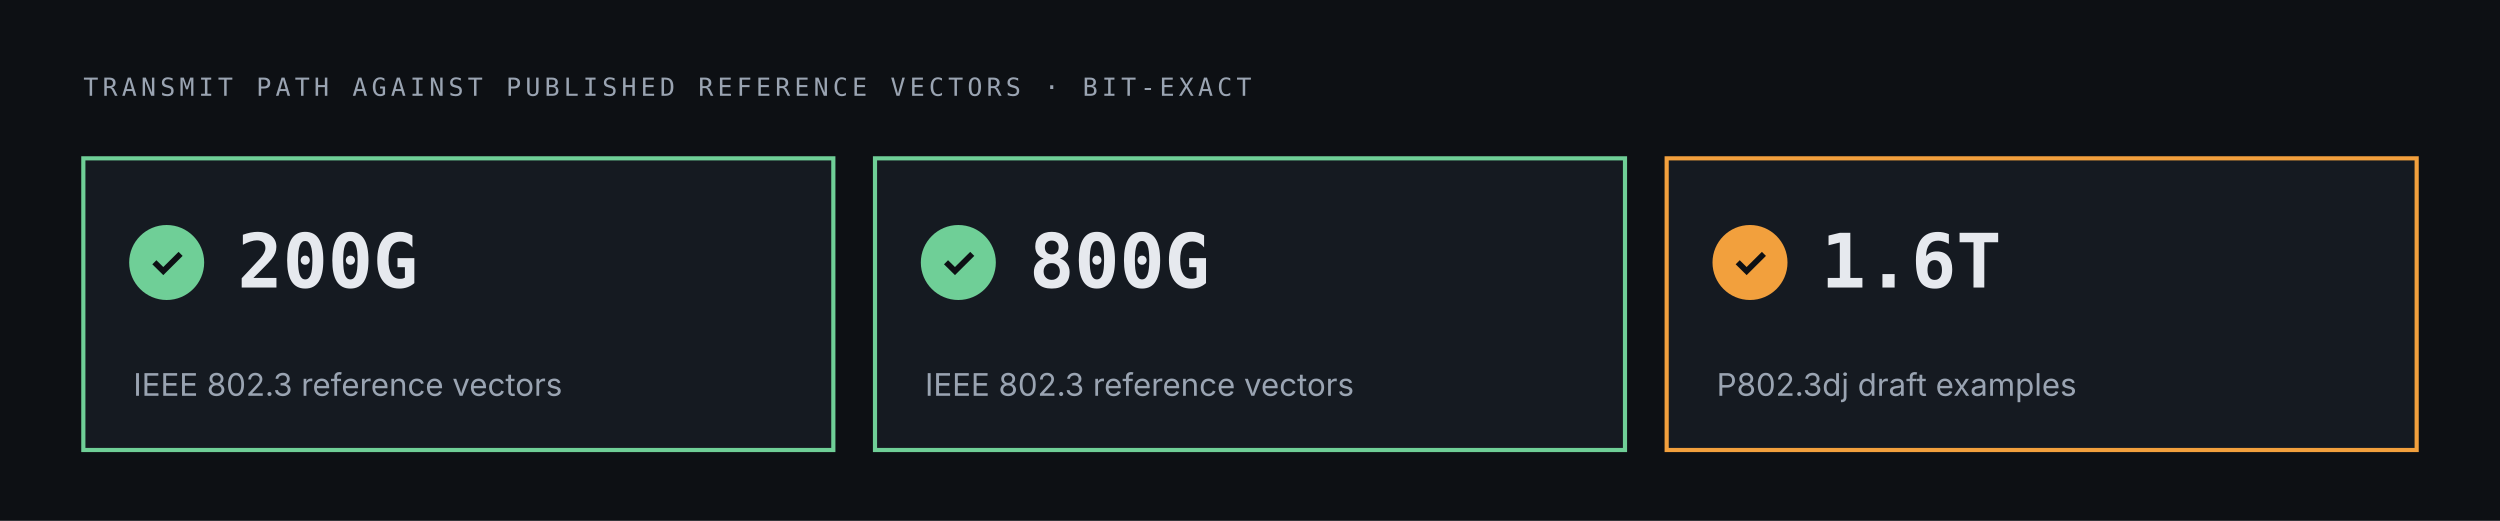
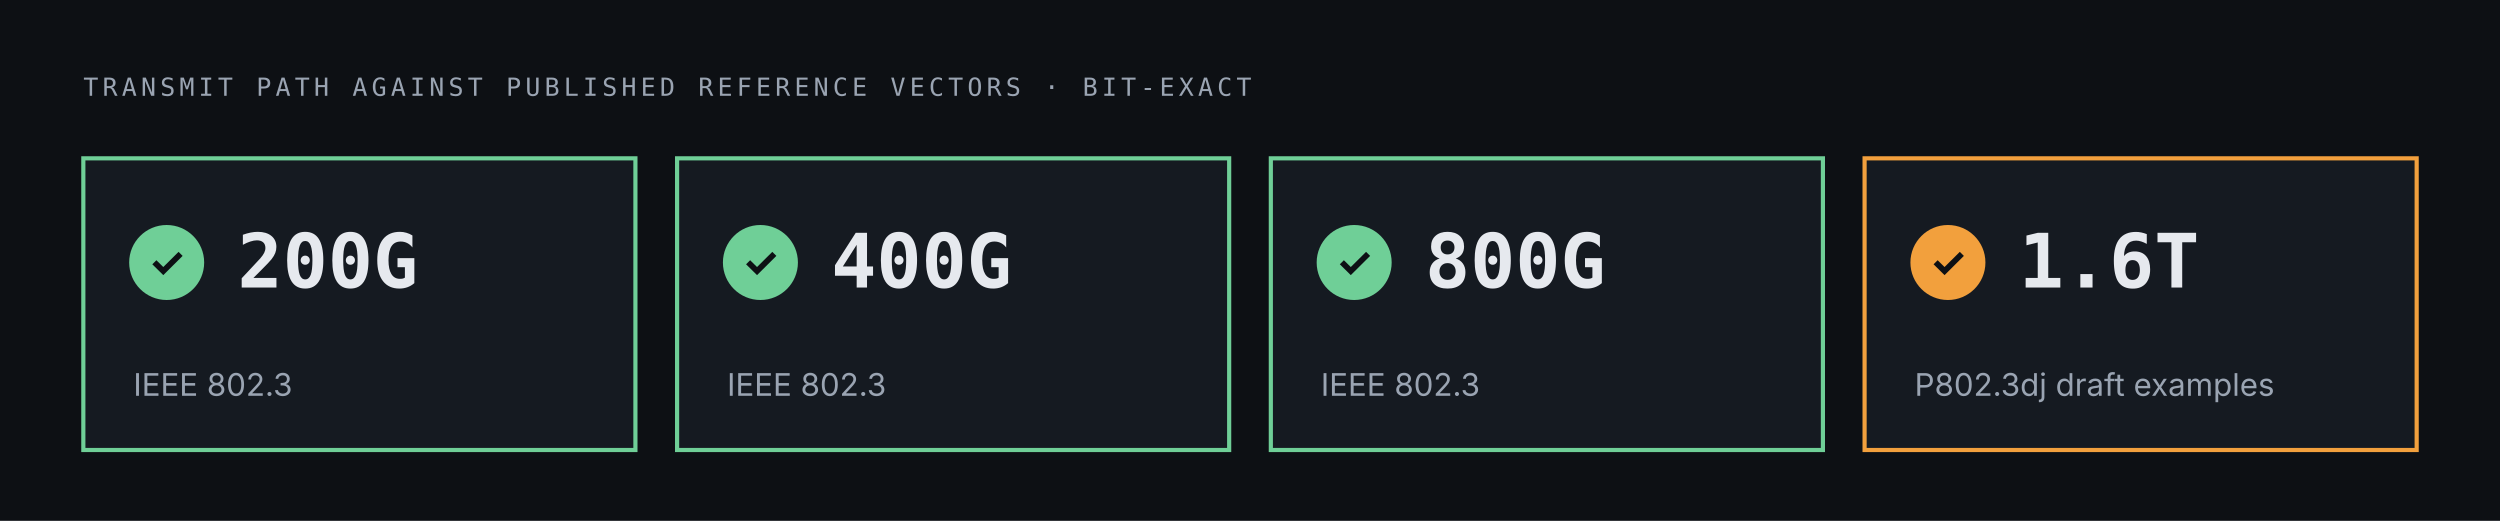
<svg xmlns="http://www.w3.org/2000/svg" viewBox="0 0 1200 250" width="1200" height="250" role="img">
  <rect width="1200" height="250" fill="#0d1014" />
  <text x="40" y="46" font-family="DejaVu Sans Mono, ui-monospace, Menlo, monospace" font-size="12" fill="#9aa4b2" text-anchor="start" font-weight="400" letter-spacing="2">TRANSMIT PATH AGAINST PUBLISHED REFERENCE VECTORS · BIT-EXACT</text>
-   <rect x="40.0" y="76" width="360.0" height="140" fill="#151a21" stroke="#6fcf97" stroke-width="2" />
+   <rect x="40.0" y="76" width="265.0" height="140" fill="#151a21" stroke="#6fcf97" stroke-width="2" />
  <circle cx="80.0" cy="126" r="18" fill="#6fcf97" />
  <text x="80.0" y="133" font-family="Inter, system-ui, -apple-system, Segoe UI, Roboto, sans-serif" font-size="20" fill="#0d1014" text-anchor="middle" font-weight="700" letter-spacing="0">✓</text>
  <text x="114.0" y="138" font-family="DejaVu Sans Mono, ui-monospace, Menlo, monospace" font-size="36" fill="#e6e9ee" text-anchor="start" font-weight="700" letter-spacing="0">200G</text>
-   <text x="64.0" y="190" font-family="Inter, system-ui, -apple-system, Segoe UI, Roboto, sans-serif" font-size="15" fill="#9aa4b2" text-anchor="start" font-weight="400" letter-spacing="0">IEEE 802.3 reference vectors</text>
-   <rect x="420.0" y="76" width="360.0" height="140" fill="#151a21" stroke="#6fcf97" stroke-width="2" />
-   <circle cx="460.0" cy="126" r="18" fill="#6fcf97" />
-   <text x="460.0" y="133" font-family="Inter, system-ui, -apple-system, Segoe UI, Roboto, sans-serif" font-size="20" fill="#0d1014" text-anchor="middle" font-weight="700" letter-spacing="0">✓</text>
-   <text x="494.0" y="138" font-family="DejaVu Sans Mono, ui-monospace, Menlo, monospace" font-size="36" fill="#e6e9ee" text-anchor="start" font-weight="700" letter-spacing="0">800G</text>
-   <text x="444.0" y="190" font-family="Inter, system-ui, -apple-system, Segoe UI, Roboto, sans-serif" font-size="15" fill="#9aa4b2" text-anchor="start" font-weight="400" letter-spacing="0">IEEE 802.3 reference vectors</text>
-   <rect x="800.0" y="76" width="360.0" height="140" fill="#151a21" stroke="#f2a03d" stroke-width="2" />
-   <circle cx="840.0" cy="126" r="18" fill="#f2a03d" />
-   <text x="840.0" y="133" font-family="Inter, system-ui, -apple-system, Segoe UI, Roboto, sans-serif" font-size="20" fill="#0d1014" text-anchor="middle" font-weight="700" letter-spacing="0">✓</text>
-   <text x="874.0" y="138" font-family="DejaVu Sans Mono, ui-monospace, Menlo, monospace" font-size="36" fill="#e6e9ee" text-anchor="start" font-weight="700" letter-spacing="0">1.6T</text>
-   <text x="824.0" y="190" font-family="Inter, system-ui, -apple-system, Segoe UI, Roboto, sans-serif" font-size="15" fill="#9aa4b2" text-anchor="start" font-weight="400" letter-spacing="0">P802.3dj draft examples</text>
+   <text x="64.0" y="190" font-family="Inter, system-ui, -apple-system, Segoe UI, Roboto, sans-serif" font-size="15" fill="#9aa4b2" text-anchor="start" font-weight="400" letter-spacing="0">IEEE 802.3</text>
+   <rect x="325.0" y="76" width="265.0" height="140" fill="#151a21" stroke="#6fcf97" stroke-width="2" />
+   <circle cx="365.0" cy="126" r="18" fill="#6fcf97" />
+   <text x="365.0" y="133" font-family="Inter, system-ui, -apple-system, Segoe UI, Roboto, sans-serif" font-size="20" fill="#0d1014" text-anchor="middle" font-weight="700" letter-spacing="0">✓</text>
+   <text x="399.0" y="138" font-family="DejaVu Sans Mono, ui-monospace, Menlo, monospace" font-size="36" fill="#e6e9ee" text-anchor="start" font-weight="700" letter-spacing="0">400G</text>
+   <text x="349.0" y="190" font-family="Inter, system-ui, -apple-system, Segoe UI, Roboto, sans-serif" font-size="15" fill="#9aa4b2" text-anchor="start" font-weight="400" letter-spacing="0">IEEE 802.3</text>
+   <rect x="610.0" y="76" width="265.0" height="140" fill="#151a21" stroke="#6fcf97" stroke-width="2" />
+   <circle cx="650.0" cy="126" r="18" fill="#6fcf97" />
+   <text x="650.0" y="133" font-family="Inter, system-ui, -apple-system, Segoe UI, Roboto, sans-serif" font-size="20" fill="#0d1014" text-anchor="middle" font-weight="700" letter-spacing="0">✓</text>
+   <text x="684.0" y="138" font-family="DejaVu Sans Mono, ui-monospace, Menlo, monospace" font-size="36" fill="#e6e9ee" text-anchor="start" font-weight="700" letter-spacing="0">800G</text>
+   <text x="634.0" y="190" font-family="Inter, system-ui, -apple-system, Segoe UI, Roboto, sans-serif" font-size="15" fill="#9aa4b2" text-anchor="start" font-weight="400" letter-spacing="0">IEEE 802.3</text>
+   <rect x="895.0" y="76" width="265.0" height="140" fill="#151a21" stroke="#f2a03d" stroke-width="2" />
+   <circle cx="935.0" cy="126" r="18" fill="#f2a03d" />
+   <text x="935.0" y="133" font-family="Inter, system-ui, -apple-system, Segoe UI, Roboto, sans-serif" font-size="20" fill="#0d1014" text-anchor="middle" font-weight="700" letter-spacing="0">✓</text>
+   <text x="969.0" y="138" font-family="DejaVu Sans Mono, ui-monospace, Menlo, monospace" font-size="36" fill="#e6e9ee" text-anchor="start" font-weight="700" letter-spacing="0">1.6T</text>
+   <text x="919.0" y="190" font-family="Inter, system-ui, -apple-system, Segoe UI, Roboto, sans-serif" font-size="15" fill="#9aa4b2" text-anchor="start" font-weight="400" letter-spacing="0">P802.3dj draft examples</text>
</svg>
